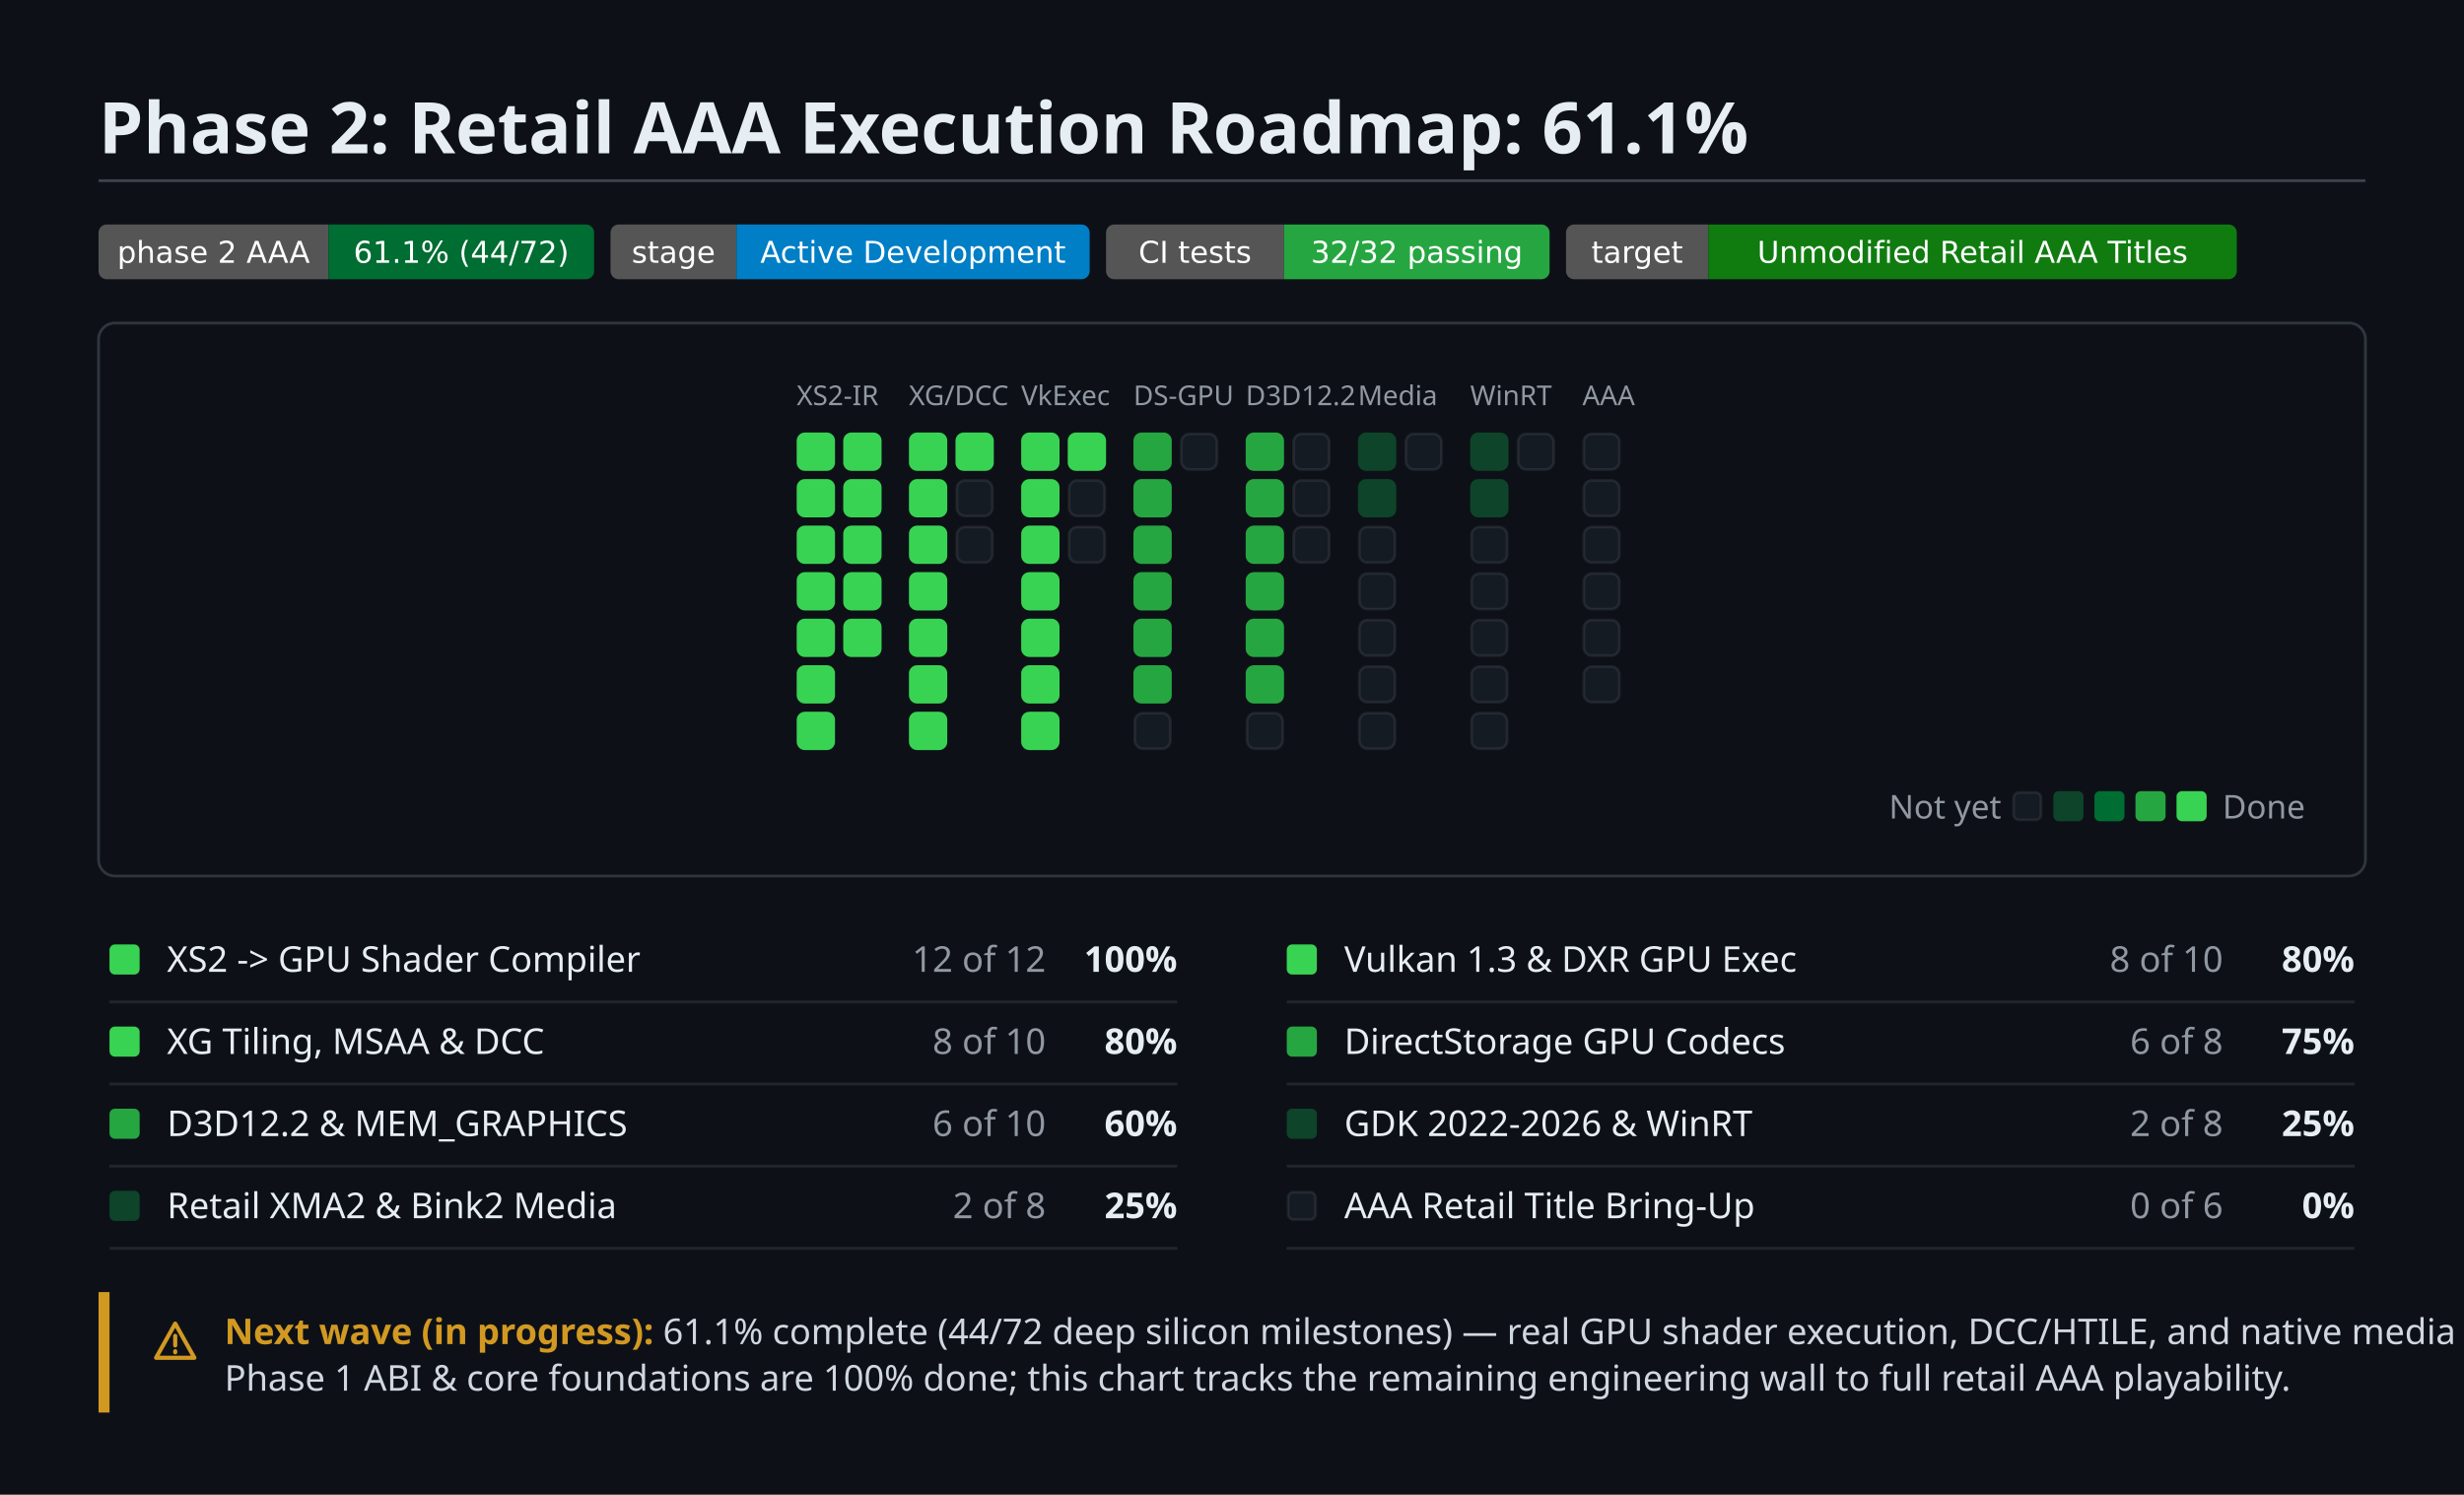
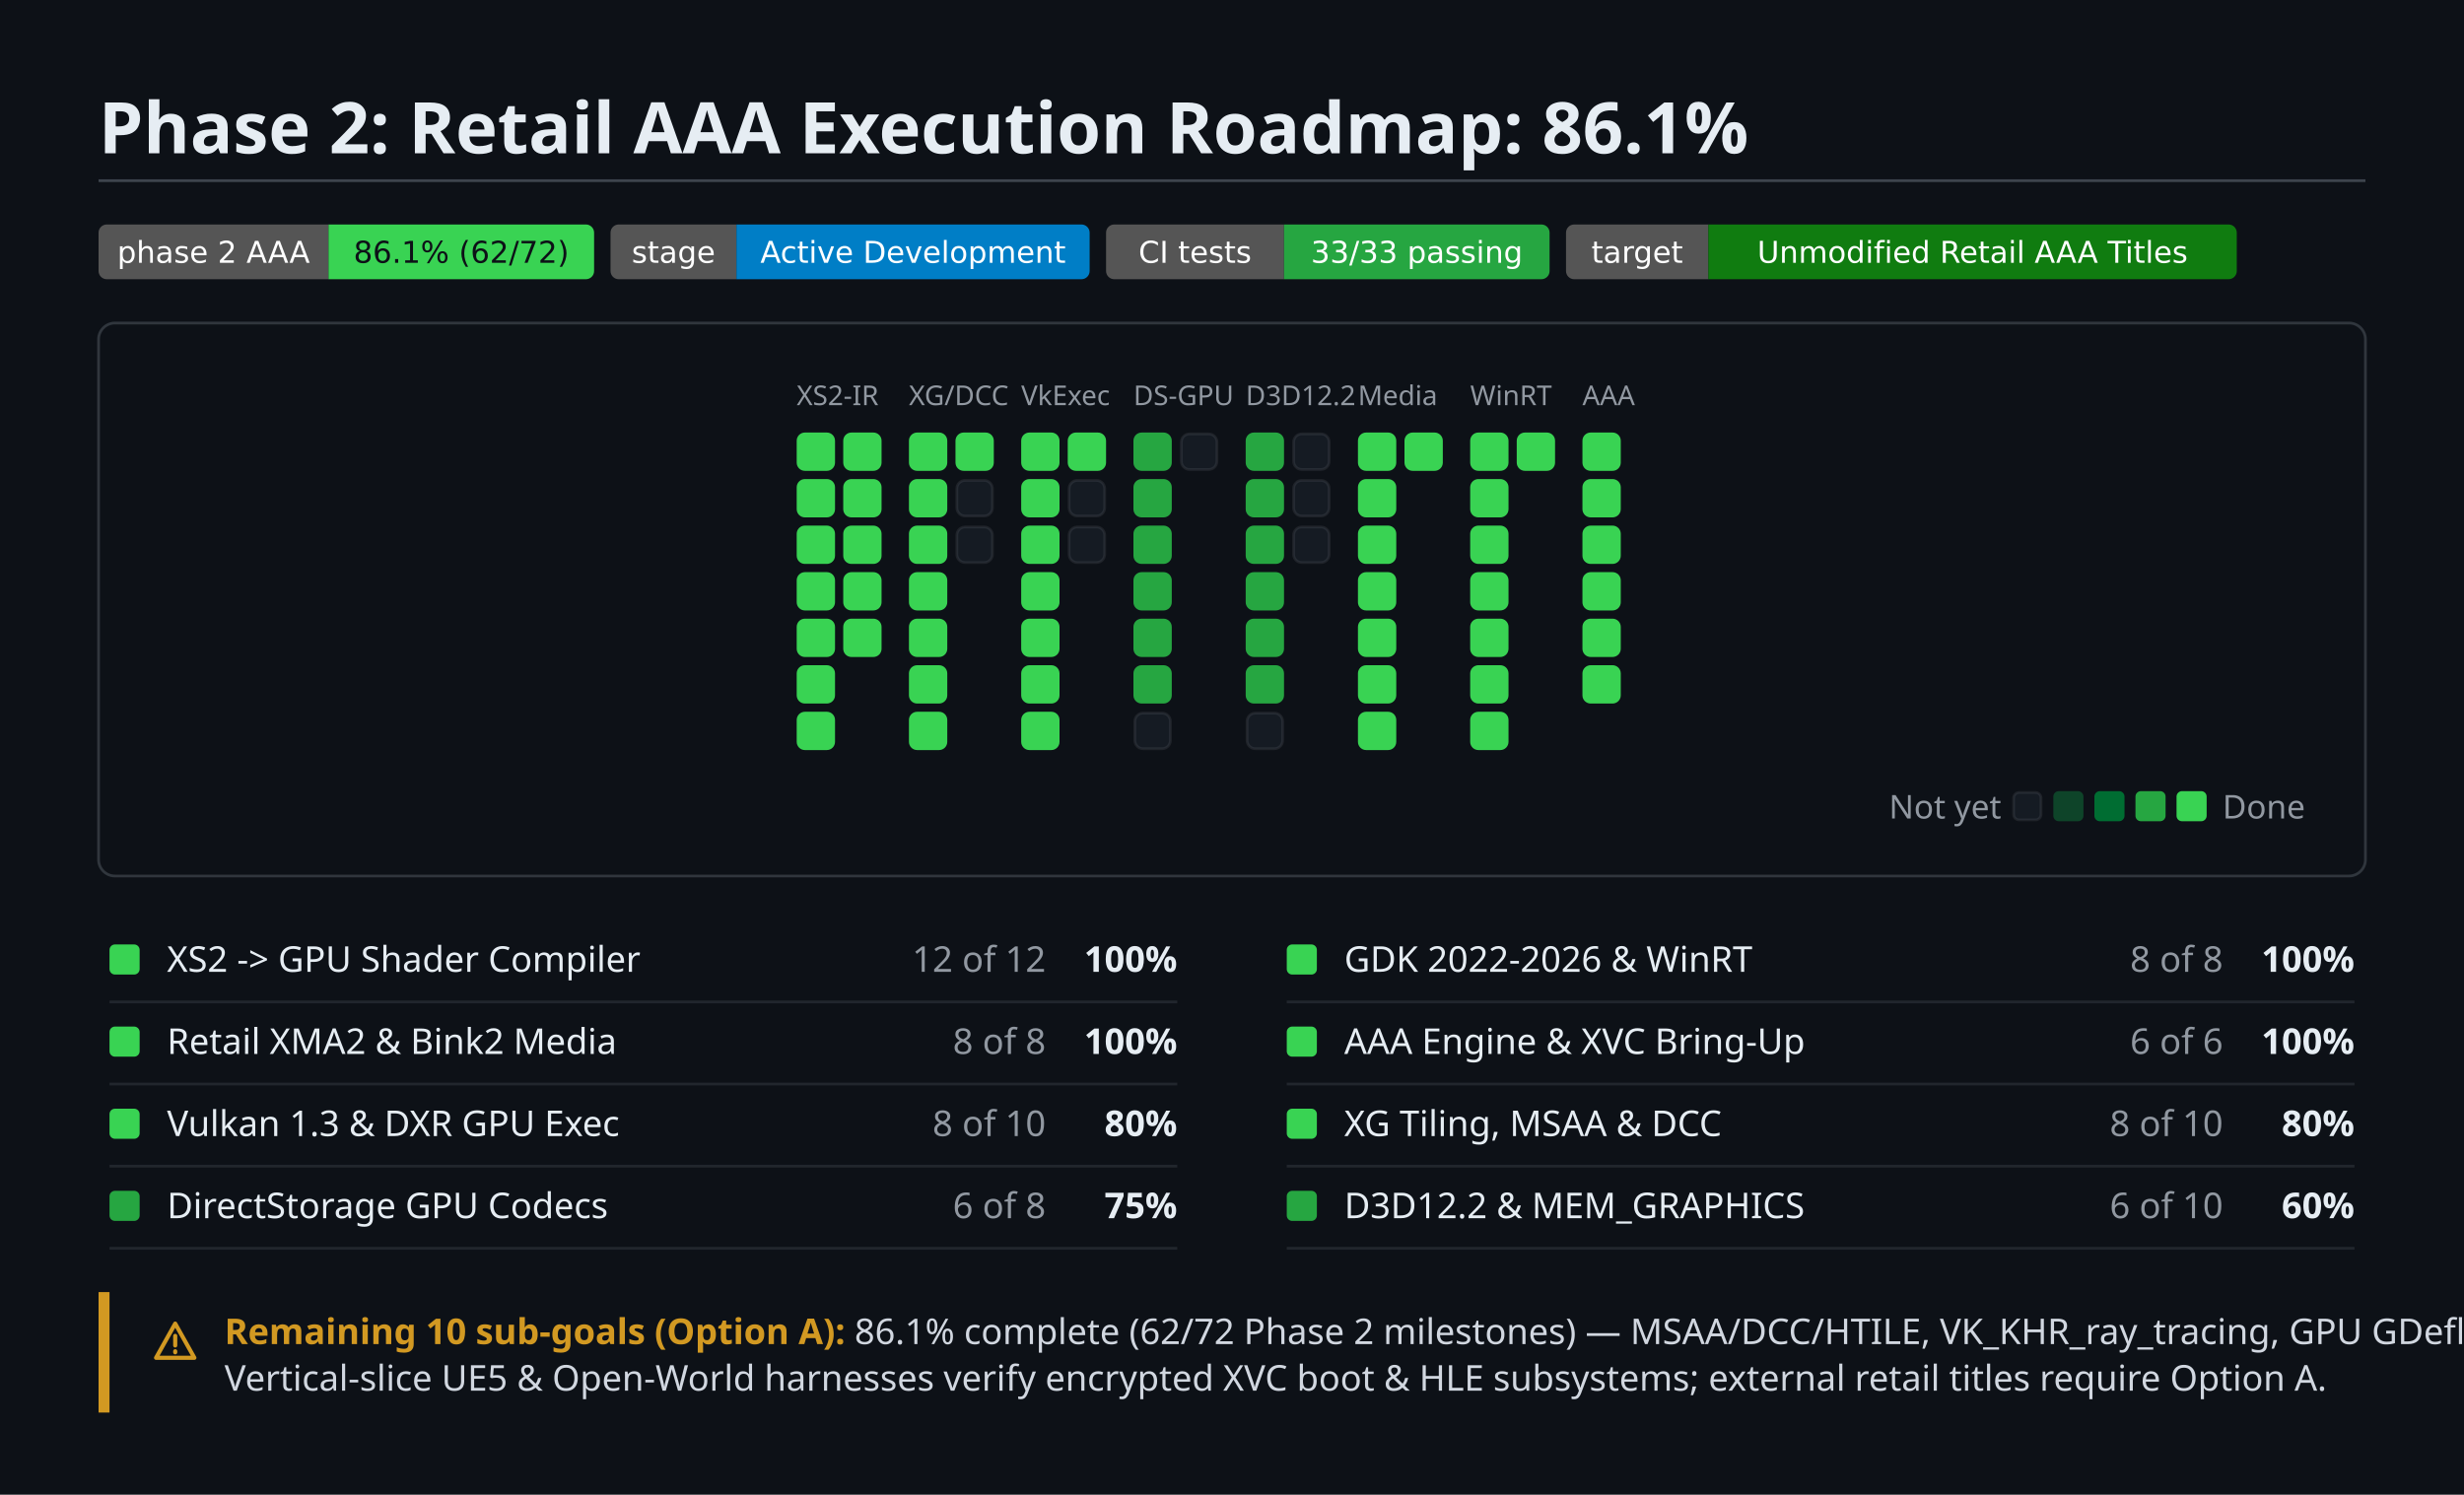
- <svg xmlns="http://www.w3.org/2000/svg" width="900" height="546" viewBox="0 0 900 546" role="img" aria-label="Phase 2: Retail AAA Execution Roadmap: 61.1%">
+ <svg xmlns="http://www.w3.org/2000/svg" width="900" height="546" viewBox="0 0 900 546" role="img" aria-label="Phase 2: Retail AAA Execution Roadmap: 86.1%">
  <style>
    text { font-family: 'Mona Sans', -apple-system, 'Segoe UI', 'Noto Sans', Helvetica, Arial, sans-serif; }
    .h2 { font-size: 26px; font-weight: 600; fill: #e6edf3; }
    .badge-txt { font-family: Verdana, 'DejaVu Sans', Geneva, sans-serif; font-size: 11px; fill: #ffffff; }
    .badge-txt-dark { font-family: Verdana, 'DejaVu Sans', Geneva, sans-serif; font-size: 11px; fill: #0d1117; }
    .g-label { font-size: 10px; fill: #9198a1; }
    .legend-txt { font-size: 12px; fill: #9198a1; }
    .r-name { font-size: 13px; fill: #e6edf3; }
    .r-count { font-size: 13px; fill: #9198a1; font-variant-numeric: tabular-nums; }
    .r-pct { font-size: 13px; font-weight: 600; fill: #e6edf3; font-variant-numeric: tabular-nums; }
    .callout-txt { font-size: 13px; fill: #d1d7e0; }
    .callout-lead { font-size: 13px; font-weight: 600; fill: #d29922; }
  </style>
  <rect width="900" height="546" fill="#0d1117" />
-   <text class="h2" x="36" y="56">Phase 2: Retail AAA Execution Roadmap: 61.1%</text>
+   <text class="h2" x="36" y="56">Phase 2: Retail AAA Execution Roadmap: 86.1%</text>
  <line x1="36" y1="66" x2="864" y2="66" stroke="#3d444d" stroke-width="1" />
  <clipPath id="bclip0">
    <rect x="36" y="82" width="181" height="20" rx="3" />
  </clipPath>
  <g clip-path="url(#bclip0)">
    <rect x="36" y="82" width="84" height="20" fill="#555555" />
-     <rect x="120" y="82" width="97" height="20" fill="#006d32" />
+     <rect x="120" y="82" width="97" height="20" fill="#39d353" />
    <text class="badge-txt" x="78.0" y="96" text-anchor="middle">phase 2 AAA</text>
-     <text class="badge-txt" x="168.5" y="96" text-anchor="middle">61.1% (44/72)</text>
+     <text class="badge-txt-dark" x="168.5" y="96" text-anchor="middle">86.1% (62/72)</text>
  </g>
  <clipPath id="bclip1">
    <rect x="223" y="82" width="175" height="20" rx="3" />
  </clipPath>
  <g clip-path="url(#bclip1)">
    <rect x="223" y="82" width="46" height="20" fill="#555555" />
    <rect x="269" y="82" width="129" height="20" fill="#007ec6" />
    <text class="badge-txt" x="246.0" y="96" text-anchor="middle">stage</text>
    <text class="badge-txt" x="333.5" y="96" text-anchor="middle">Active Development</text>
  </g>
  <clipPath id="bclip2">
    <rect x="404" y="82" width="162" height="20" rx="3" />
  </clipPath>
  <g clip-path="url(#bclip2)">
    <rect x="404" y="82" width="65" height="20" fill="#555555" />
    <rect x="469" y="82" width="97" height="20" fill="#26a641" />
    <text class="badge-txt" x="436.5" y="96" text-anchor="middle">CI tests</text>
-     <text class="badge-txt" x="517.5" y="96" text-anchor="middle">32/32 passing</text>
+     <text class="badge-txt" x="517.5" y="96" text-anchor="middle">33/33 passing</text>
  </g>
  <clipPath id="bclip3">
    <rect x="572" y="82" width="245" height="20" rx="3" />
  </clipPath>
  <g clip-path="url(#bclip3)">
    <rect x="572" y="82" width="52" height="20" fill="#555555" />
    <rect x="624" y="82" width="193" height="20" fill="#107c10" />
    <text class="badge-txt" x="598.0" y="96" text-anchor="middle">target</text>
    <text class="badge-txt" x="720.5" y="96" text-anchor="middle">Unmodified Retail AAA Titles</text>
  </g>
  <rect x="36" y="118" width="828" height="202" rx="6" fill="#0d1117" stroke="#30363d" stroke-width="1" />
  <text class="g-label" x="291.0" y="148">XS2-IR</text>
  <rect x="291.0" y="158.0" width="14" height="14" rx="3" fill="#39d353" />
  <rect x="291.0" y="175.0" width="14" height="14" rx="3" fill="#39d353" />
  <rect x="291.0" y="192.0" width="14" height="14" rx="3" fill="#39d353" />
  <rect x="291.0" y="209.0" width="14" height="14" rx="3" fill="#39d353" />
  <rect x="291.0" y="226.0" width="14" height="14" rx="3" fill="#39d353" />
  <rect x="291.0" y="243.0" width="14" height="14" rx="3" fill="#39d353" />
  <rect x="291.0" y="260.0" width="14" height="14" rx="3" fill="#39d353" />
  <rect x="308.0" y="158.0" width="14" height="14" rx="3" fill="#39d353" />
  <rect x="308.0" y="175.0" width="14" height="14" rx="3" fill="#39d353" />
  <rect x="308.0" y="192.0" width="14" height="14" rx="3" fill="#39d353" />
  <rect x="308.0" y="209.0" width="14" height="14" rx="3" fill="#39d353" />
  <rect x="308.0" y="226.0" width="14" height="14" rx="3" fill="#39d353" />
  <text class="g-label" x="332.0" y="148">XG/DCC</text>
  <rect x="332.0" y="158.0" width="14" height="14" rx="3" fill="#39d353" />
  <rect x="332.0" y="175.0" width="14" height="14" rx="3" fill="#39d353" />
  <rect x="332.0" y="192.0" width="14" height="14" rx="3" fill="#39d353" />
  <rect x="332.0" y="209.0" width="14" height="14" rx="3" fill="#39d353" />
  <rect x="332.0" y="226.0" width="14" height="14" rx="3" fill="#39d353" />
  <rect x="332.0" y="243.0" width="14" height="14" rx="3" fill="#39d353" />
  <rect x="332.0" y="260.0" width="14" height="14" rx="3" fill="#39d353" />
  <rect x="349.0" y="158.0" width="14" height="14" rx="3" fill="#39d353" />
  <rect x="349.5" y="175.5" width="13" height="13" rx="3" fill="#151b23" stroke="rgba(240,246,252,0.08)" stroke-width="1" />
  <rect x="349.5" y="192.5" width="13" height="13" rx="3" fill="#151b23" stroke="rgba(240,246,252,0.08)" stroke-width="1" />
  <text class="g-label" x="373.0" y="148">VkExec</text>
  <rect x="373.0" y="158.0" width="14" height="14" rx="3" fill="#39d353" />
  <rect x="373.0" y="175.0" width="14" height="14" rx="3" fill="#39d353" />
  <rect x="373.0" y="192.0" width="14" height="14" rx="3" fill="#39d353" />
  <rect x="373.0" y="209.0" width="14" height="14" rx="3" fill="#39d353" />
  <rect x="373.0" y="226.0" width="14" height="14" rx="3" fill="#39d353" />
  <rect x="373.0" y="243.0" width="14" height="14" rx="3" fill="#39d353" />
  <rect x="373.0" y="260.0" width="14" height="14" rx="3" fill="#39d353" />
  <rect x="390.0" y="158.0" width="14" height="14" rx="3" fill="#39d353" />
  <rect x="390.5" y="175.5" width="13" height="13" rx="3" fill="#151b23" stroke="rgba(240,246,252,0.08)" stroke-width="1" />
  <rect x="390.5" y="192.5" width="13" height="13" rx="3" fill="#151b23" stroke="rgba(240,246,252,0.08)" stroke-width="1" />
  <text class="g-label" x="414.0" y="148">DS-GPU</text>
  <rect x="414.0" y="158.0" width="14" height="14" rx="3" fill="#26a641" />
  <rect x="414.0" y="175.0" width="14" height="14" rx="3" fill="#26a641" />
  <rect x="414.0" y="192.0" width="14" height="14" rx="3" fill="#26a641" />
  <rect x="414.0" y="209.0" width="14" height="14" rx="3" fill="#26a641" />
  <rect x="414.0" y="226.0" width="14" height="14" rx="3" fill="#26a641" />
  <rect x="414.0" y="243.0" width="14" height="14" rx="3" fill="#26a641" />
  <rect x="414.5" y="260.5" width="13" height="13" rx="3" fill="#151b23" stroke="rgba(240,246,252,0.08)" stroke-width="1" />
  <rect x="431.5" y="158.5" width="13" height="13" rx="3" fill="#151b23" stroke="rgba(240,246,252,0.08)" stroke-width="1" />
  <text class="g-label" x="455.0" y="148">D3D12.2</text>
  <rect x="455.0" y="158.0" width="14" height="14" rx="3" fill="#26a641" />
  <rect x="455.0" y="175.0" width="14" height="14" rx="3" fill="#26a641" />
  <rect x="455.0" y="192.0" width="14" height="14" rx="3" fill="#26a641" />
  <rect x="455.0" y="209.0" width="14" height="14" rx="3" fill="#26a641" />
  <rect x="455.0" y="226.0" width="14" height="14" rx="3" fill="#26a641" />
  <rect x="455.0" y="243.0" width="14" height="14" rx="3" fill="#26a641" />
  <rect x="455.5" y="260.5" width="13" height="13" rx="3" fill="#151b23" stroke="rgba(240,246,252,0.08)" stroke-width="1" />
  <rect x="472.5" y="158.5" width="13" height="13" rx="3" fill="#151b23" stroke="rgba(240,246,252,0.08)" stroke-width="1" />
  <rect x="472.5" y="175.5" width="13" height="13" rx="3" fill="#151b23" stroke="rgba(240,246,252,0.08)" stroke-width="1" />
  <rect x="472.5" y="192.5" width="13" height="13" rx="3" fill="#151b23" stroke="rgba(240,246,252,0.08)" stroke-width="1" />
  <text class="g-label" x="496.0" y="148">Media</text>
-   <rect x="496.0" y="158.0" width="14" height="14" rx="3" fill="#0e4429" />
-   <rect x="496.0" y="175.0" width="14" height="14" rx="3" fill="#0e4429" />
-   <rect x="496.5" y="192.5" width="13" height="13" rx="3" fill="#151b23" stroke="rgba(240,246,252,0.08)" stroke-width="1" />
-   <rect x="496.5" y="209.5" width="13" height="13" rx="3" fill="#151b23" stroke="rgba(240,246,252,0.08)" stroke-width="1" />
-   <rect x="496.5" y="226.5" width="13" height="13" rx="3" fill="#151b23" stroke="rgba(240,246,252,0.08)" stroke-width="1" />
-   <rect x="496.5" y="243.5" width="13" height="13" rx="3" fill="#151b23" stroke="rgba(240,246,252,0.08)" stroke-width="1" />
-   <rect x="496.5" y="260.5" width="13" height="13" rx="3" fill="#151b23" stroke="rgba(240,246,252,0.08)" stroke-width="1" />
-   <rect x="513.5" y="158.5" width="13" height="13" rx="3" fill="#151b23" stroke="rgba(240,246,252,0.08)" stroke-width="1" />
+   <rect x="496.0" y="158.0" width="14" height="14" rx="3" fill="#39d353" />
+   <rect x="496.0" y="175.0" width="14" height="14" rx="3" fill="#39d353" />
+   <rect x="496.0" y="192.0" width="14" height="14" rx="3" fill="#39d353" />
+   <rect x="496.0" y="209.0" width="14" height="14" rx="3" fill="#39d353" />
+   <rect x="496.0" y="226.0" width="14" height="14" rx="3" fill="#39d353" />
+   <rect x="496.0" y="243.0" width="14" height="14" rx="3" fill="#39d353" />
+   <rect x="496.0" y="260.0" width="14" height="14" rx="3" fill="#39d353" />
+   <rect x="513.0" y="158.0" width="14" height="14" rx="3" fill="#39d353" />
  <text class="g-label" x="537.0" y="148">WinRT</text>
-   <rect x="537.0" y="158.0" width="14" height="14" rx="3" fill="#0e4429" />
-   <rect x="537.0" y="175.0" width="14" height="14" rx="3" fill="#0e4429" />
-   <rect x="537.5" y="192.5" width="13" height="13" rx="3" fill="#151b23" stroke="rgba(240,246,252,0.08)" stroke-width="1" />
-   <rect x="537.5" y="209.5" width="13" height="13" rx="3" fill="#151b23" stroke="rgba(240,246,252,0.08)" stroke-width="1" />
-   <rect x="537.5" y="226.5" width="13" height="13" rx="3" fill="#151b23" stroke="rgba(240,246,252,0.08)" stroke-width="1" />
-   <rect x="537.5" y="243.5" width="13" height="13" rx="3" fill="#151b23" stroke="rgba(240,246,252,0.08)" stroke-width="1" />
-   <rect x="537.5" y="260.5" width="13" height="13" rx="3" fill="#151b23" stroke="rgba(240,246,252,0.08)" stroke-width="1" />
-   <rect x="554.5" y="158.5" width="13" height="13" rx="3" fill="#151b23" stroke="rgba(240,246,252,0.08)" stroke-width="1" />
+   <rect x="537.0" y="158.0" width="14" height="14" rx="3" fill="#39d353" />
+   <rect x="537.0" y="175.0" width="14" height="14" rx="3" fill="#39d353" />
+   <rect x="537.0" y="192.0" width="14" height="14" rx="3" fill="#39d353" />
+   <rect x="537.0" y="209.0" width="14" height="14" rx="3" fill="#39d353" />
+   <rect x="537.0" y="226.0" width="14" height="14" rx="3" fill="#39d353" />
+   <rect x="537.0" y="243.0" width="14" height="14" rx="3" fill="#39d353" />
+   <rect x="537.0" y="260.0" width="14" height="14" rx="3" fill="#39d353" />
+   <rect x="554.0" y="158.0" width="14" height="14" rx="3" fill="#39d353" />
  <text class="g-label" x="578.0" y="148">AAA</text>
-   <rect x="578.5" y="158.5" width="13" height="13" rx="3" fill="#151b23" stroke="rgba(240,246,252,0.08)" stroke-width="1" />
-   <rect x="578.5" y="175.5" width="13" height="13" rx="3" fill="#151b23" stroke="rgba(240,246,252,0.08)" stroke-width="1" />
-   <rect x="578.5" y="192.5" width="13" height="13" rx="3" fill="#151b23" stroke="rgba(240,246,252,0.08)" stroke-width="1" />
-   <rect x="578.5" y="209.5" width="13" height="13" rx="3" fill="#151b23" stroke="rgba(240,246,252,0.08)" stroke-width="1" />
-   <rect x="578.5" y="226.5" width="13" height="13" rx="3" fill="#151b23" stroke="rgba(240,246,252,0.08)" stroke-width="1" />
-   <rect x="578.5" y="243.5" width="13" height="13" rx="3" fill="#151b23" stroke="rgba(240,246,252,0.08)" stroke-width="1" />
+   <rect x="578.0" y="158.0" width="14" height="14" rx="3" fill="#39d353" />
+   <rect x="578.0" y="175.0" width="14" height="14" rx="3" fill="#39d353" />
+   <rect x="578.0" y="192.0" width="14" height="14" rx="3" fill="#39d353" />
+   <rect x="578.0" y="209.0" width="14" height="14" rx="3" fill="#39d353" />
+   <rect x="578.0" y="226.0" width="14" height="14" rx="3" fill="#39d353" />
+   <rect x="578.0" y="243.0" width="14" height="14" rx="3" fill="#39d353" />
  <text class="legend-txt" x="842" y="299" text-anchor="end">Done</text>
  <rect x="795.0" y="289.0" width="11" height="11" rx="2" fill="#39d353" />
  <rect x="780.0" y="289.0" width="11" height="11" rx="2" fill="#26a641" />
  <rect x="765.0" y="289.0" width="11" height="11" rx="2" fill="#006d32" />
  <rect x="750.0" y="289.0" width="11" height="11" rx="2" fill="#0e4429" />
  <rect x="735.5" y="289.5" width="10" height="10" rx="2" fill="#151b23" stroke="rgba(240,246,252,0.08)" stroke-width="1" />
  <text class="legend-txt" x="731" y="299" text-anchor="end">Not yet</text>
  <rect x="40.0" y="345.0" width="11" height="11" rx="2" fill="#39d353" />
  <text class="r-name" x="61.0" y="355">XS2 -&gt; GPU Shader Compiler</text>
  <text class="r-count" x="382.0" y="355" text-anchor="end">12 of 12</text>
  <text class="r-pct" x="430.0" y="355" text-anchor="end">100%</text>
  <line x1="40.0" y1="366" x2="430.0" y2="366" stroke="#21262d" stroke-width="1" />
  <rect x="470.0" y="345.0" width="11" height="11" rx="2" fill="#39d353" />
-   <text class="r-name" x="491.0" y="355">Vulkan 1.3 &amp; DXR GPU Exec</text>
-   <text class="r-count" x="812.0" y="355" text-anchor="end">8 of 10</text>
-   <text class="r-pct" x="860.0" y="355" text-anchor="end">80%</text>
+   <text class="r-name" x="491.0" y="355">GDK 2022-2026 &amp; WinRT</text>
+   <text class="r-count" x="812.0" y="355" text-anchor="end">8 of 8</text>
+   <text class="r-pct" x="860.0" y="355" text-anchor="end">100%</text>
  <line x1="470.0" y1="366" x2="860.0" y2="366" stroke="#21262d" stroke-width="1" />
  <rect x="40.0" y="375.0" width="11" height="11" rx="2" fill="#39d353" />
-   <text class="r-name" x="61.0" y="385">XG Tiling, MSAA &amp; DCC</text>
-   <text class="r-count" x="382.0" y="385" text-anchor="end">8 of 10</text>
-   <text class="r-pct" x="430.0" y="385" text-anchor="end">80%</text>
+   <text class="r-name" x="61.0" y="385">Retail XMA2 &amp; Bink2 Media</text>
+   <text class="r-count" x="382.0" y="385" text-anchor="end">8 of 8</text>
+   <text class="r-pct" x="430.0" y="385" text-anchor="end">100%</text>
  <line x1="40.0" y1="396" x2="430.0" y2="396" stroke="#21262d" stroke-width="1" />
-   <rect x="470.0" y="375.0" width="11" height="11" rx="2" fill="#26a641" />
-   <text class="r-name" x="491.0" y="385">DirectStorage GPU Codecs</text>
-   <text class="r-count" x="812.0" y="385" text-anchor="end">6 of 8</text>
-   <text class="r-pct" x="860.0" y="385" text-anchor="end">75%</text>
+   <rect x="470.0" y="375.0" width="11" height="11" rx="2" fill="#39d353" />
+   <text class="r-name" x="491.0" y="385">AAA Engine &amp; XVC Bring-Up</text>
+   <text class="r-count" x="812.0" y="385" text-anchor="end">6 of 6</text>
+   <text class="r-pct" x="860.0" y="385" text-anchor="end">100%</text>
  <line x1="470.0" y1="396" x2="860.0" y2="396" stroke="#21262d" stroke-width="1" />
-   <rect x="40.0" y="405.0" width="11" height="11" rx="2" fill="#26a641" />
-   <text class="r-name" x="61.0" y="415">D3D12.2 &amp; MEM_GRAPHICS</text>
-   <text class="r-count" x="382.0" y="415" text-anchor="end">6 of 10</text>
-   <text class="r-pct" x="430.0" y="415" text-anchor="end">60%</text>
+   <rect x="40.0" y="405.0" width="11" height="11" rx="2" fill="#39d353" />
+   <text class="r-name" x="61.0" y="415">Vulkan 1.3 &amp; DXR GPU Exec</text>
+   <text class="r-count" x="382.0" y="415" text-anchor="end">8 of 10</text>
+   <text class="r-pct" x="430.0" y="415" text-anchor="end">80%</text>
  <line x1="40.0" y1="426" x2="430.0" y2="426" stroke="#21262d" stroke-width="1" />
-   <rect x="470.0" y="405.0" width="11" height="11" rx="2" fill="#0e4429" />
-   <text class="r-name" x="491.0" y="415">GDK 2022-2026 &amp; WinRT</text>
-   <text class="r-count" x="812.0" y="415" text-anchor="end">2 of 8</text>
-   <text class="r-pct" x="860.0" y="415" text-anchor="end">25%</text>
+   <rect x="470.0" y="405.0" width="11" height="11" rx="2" fill="#39d353" />
+   <text class="r-name" x="491.0" y="415">XG Tiling, MSAA &amp; DCC</text>
+   <text class="r-count" x="812.0" y="415" text-anchor="end">8 of 10</text>
+   <text class="r-pct" x="860.0" y="415" text-anchor="end">80%</text>
  <line x1="470.0" y1="426" x2="860.0" y2="426" stroke="#21262d" stroke-width="1" />
-   <rect x="40.0" y="435.0" width="11" height="11" rx="2" fill="#0e4429" />
-   <text class="r-name" x="61.0" y="445">Retail XMA2 &amp; Bink2 Media</text>
-   <text class="r-count" x="382.0" y="445" text-anchor="end">2 of 8</text>
-   <text class="r-pct" x="430.0" y="445" text-anchor="end">25%</text>
+   <rect x="40.0" y="435.0" width="11" height="11" rx="2" fill="#26a641" />
+   <text class="r-name" x="61.0" y="445">DirectStorage GPU Codecs</text>
+   <text class="r-count" x="382.0" y="445" text-anchor="end">6 of 8</text>
+   <text class="r-pct" x="430.0" y="445" text-anchor="end">75%</text>
  <line x1="40.0" y1="456" x2="430.0" y2="456" stroke="#21262d" stroke-width="1" />
-   <rect x="470.5" y="435.5" width="10" height="10" rx="2" fill="#151b23" stroke="rgba(240,246,252,0.08)" stroke-width="1" />
-   <text class="r-name" x="491.0" y="445">AAA Retail Title Bring-Up</text>
-   <text class="r-count" x="812.0" y="445" text-anchor="end">0 of 6</text>
-   <text class="r-pct" x="860.0" y="445" text-anchor="end">0%</text>
+   <rect x="470.0" y="435.0" width="11" height="11" rx="2" fill="#26a641" />
+   <text class="r-name" x="491.0" y="445">D3D12.2 &amp; MEM_GRAPHICS</text>
+   <text class="r-count" x="812.0" y="445" text-anchor="end">6 of 10</text>
+   <text class="r-pct" x="860.0" y="445" text-anchor="end">60%</text>
  <line x1="470.0" y1="456" x2="860.0" y2="456" stroke="#21262d" stroke-width="1" />
  <rect x="36" y="472" width="4" height="44" fill="#d29922" />
  <g transform="translate(56,482)">
    <path d="M8 1.5 15 14H1z" fill="none" stroke="#d29922" stroke-width="1.5" stroke-linejoin="round" />
    <path d="M8 6v3.5M8 11.6v.4" stroke="#d29922" stroke-width="1.5" stroke-linecap="round" />
  </g>
  <text class="callout-txt" x="82" y="491">
-     <tspan class="callout-lead">Next wave (in progress):</tspan> 61.1% complete (44/72 deep silicon milestones) — real GPU shader execution, DCC/HTILE, and native media ahead.</text>
-   <text class="callout-txt" x="82" y="508">Phase 1 ABI &amp; core foundations are 100% done; this chart tracks the remaining engineering wall to full retail AAA playability.</text>
+     <tspan class="callout-lead">Remaining 10 sub-goals (Option A):</tspan> 86.1% complete (62/72 Phase 2 milestones) — MSAA/DCC/HTILE, VK_KHR_ray_tracing, GPU GDeflate &amp; VRS/Work Graphs remain.</text>
+   <text class="callout-txt" x="82" y="508">Vertical-slice UE5 &amp; Open-World harnesses verify encrypted XVC boot &amp; HLE subsystems; external retail titles require Option A.</text>
</svg>
